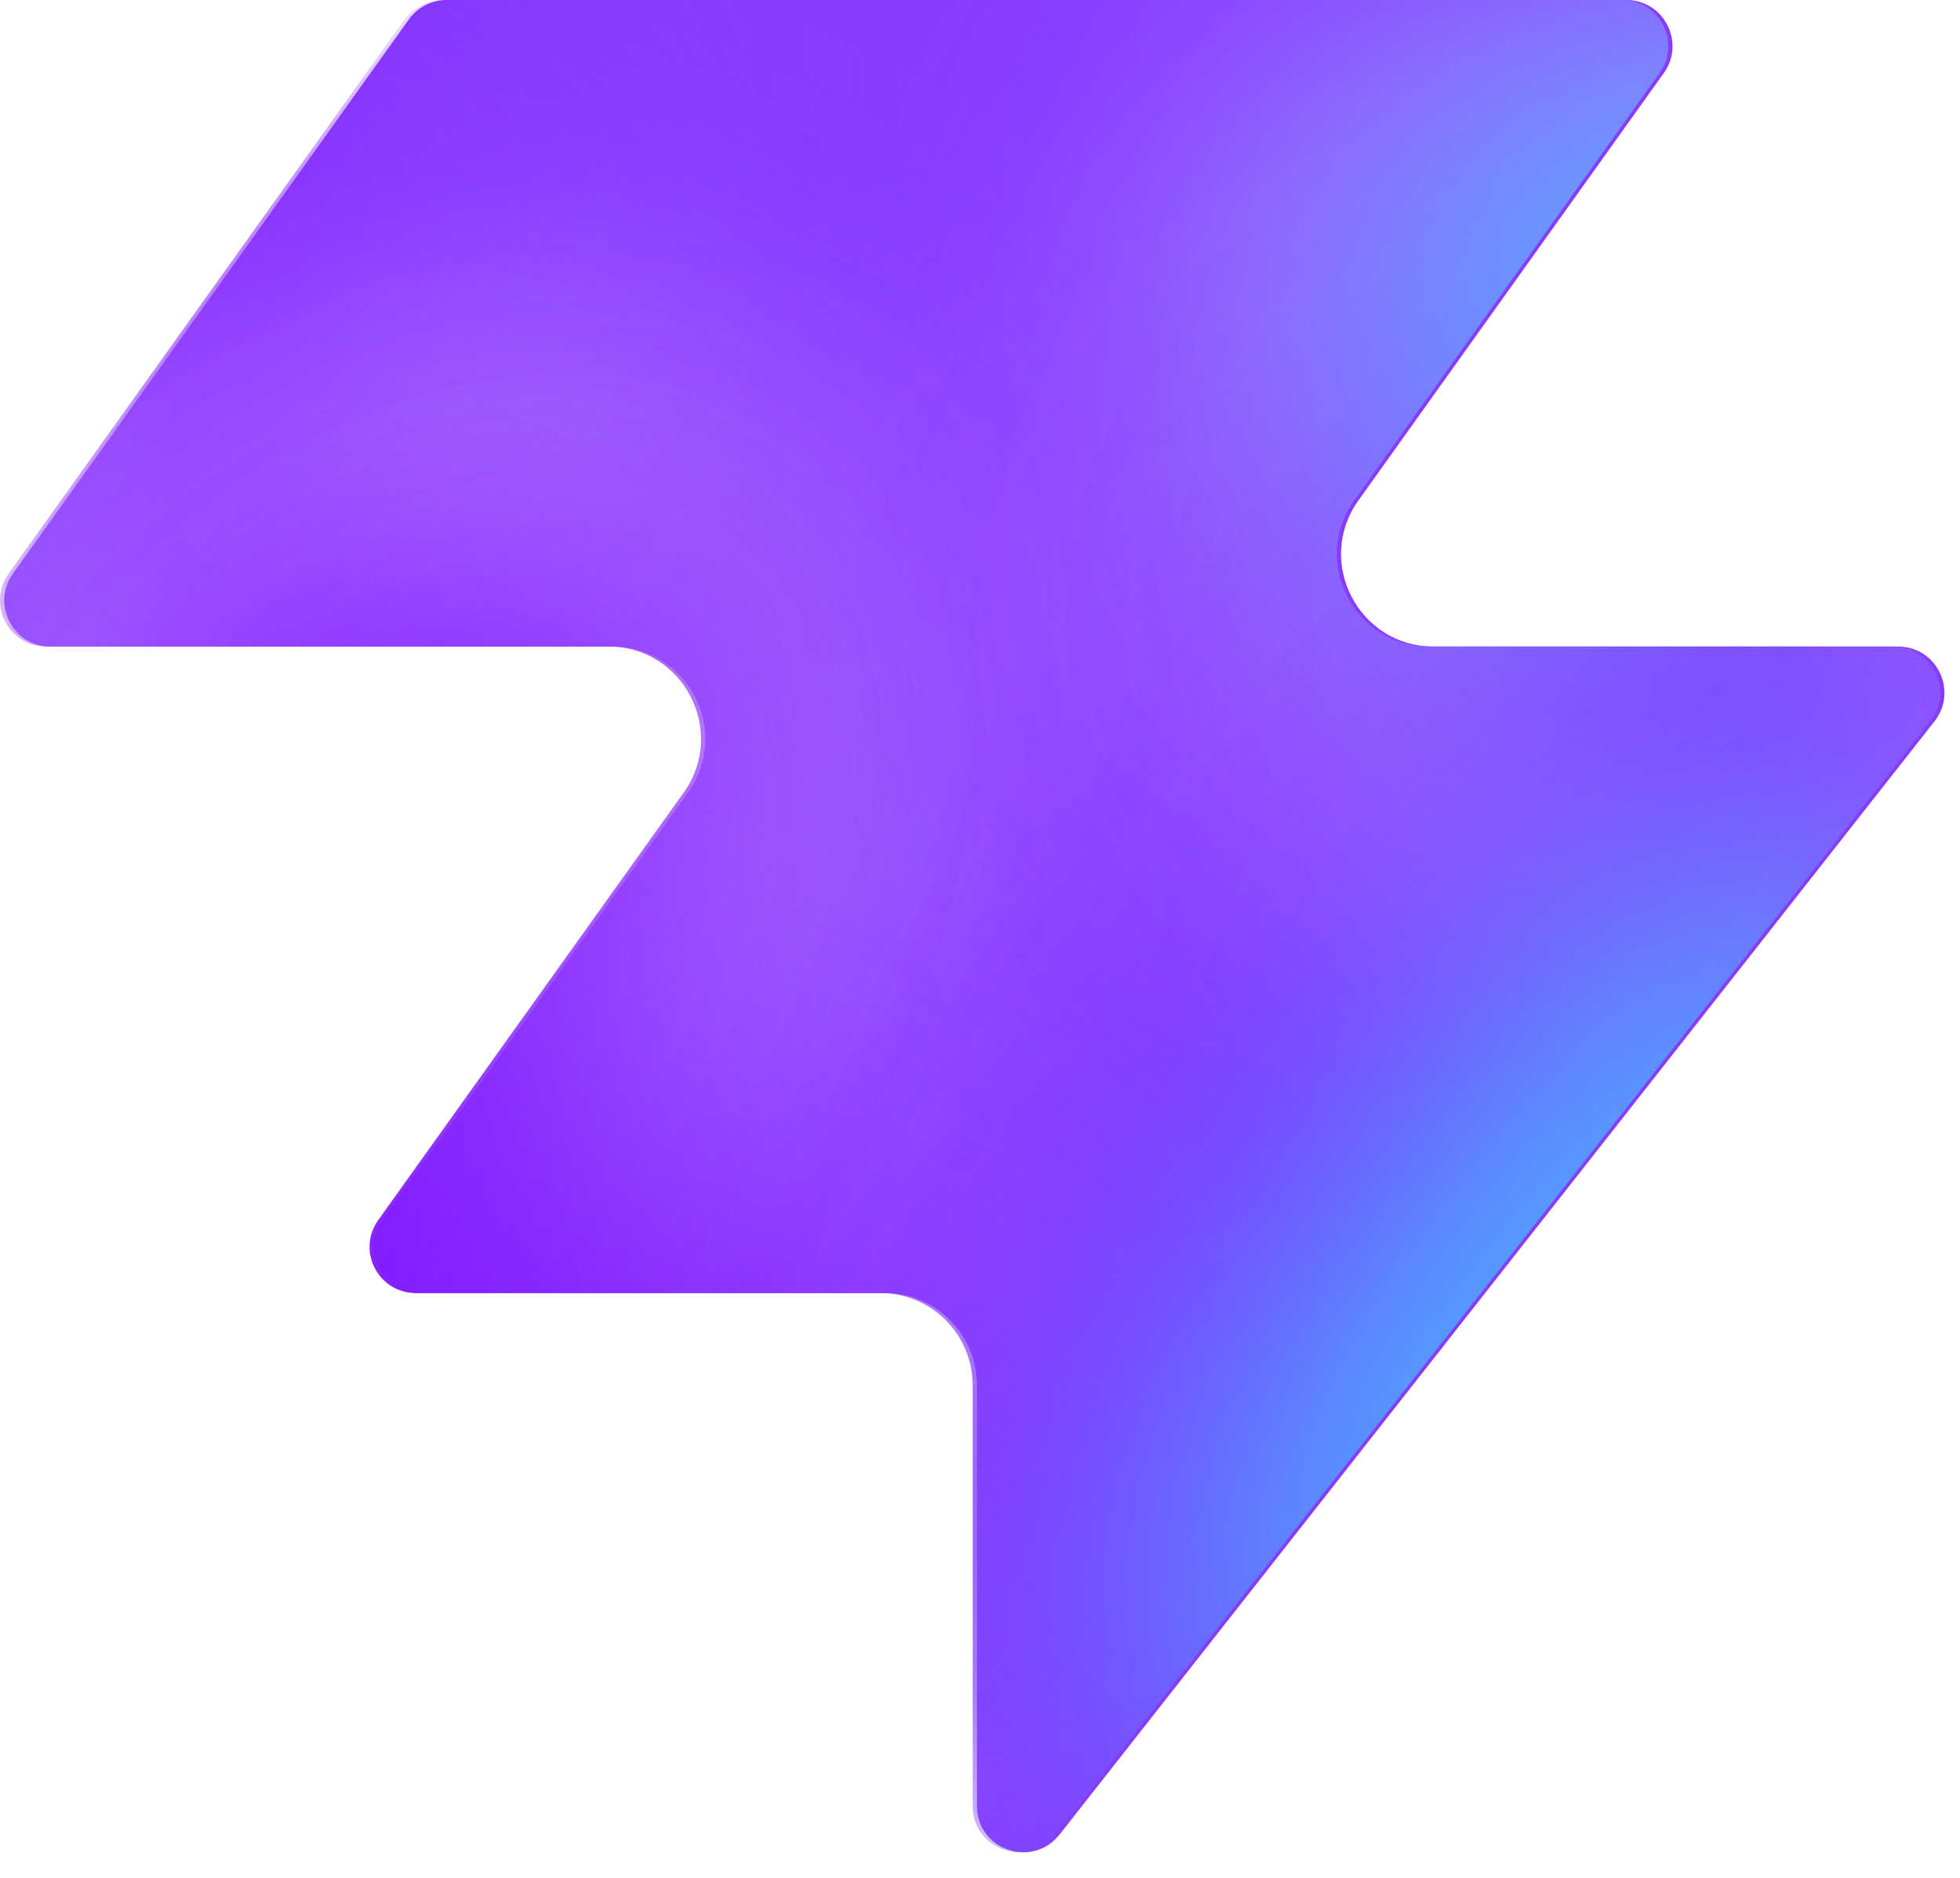
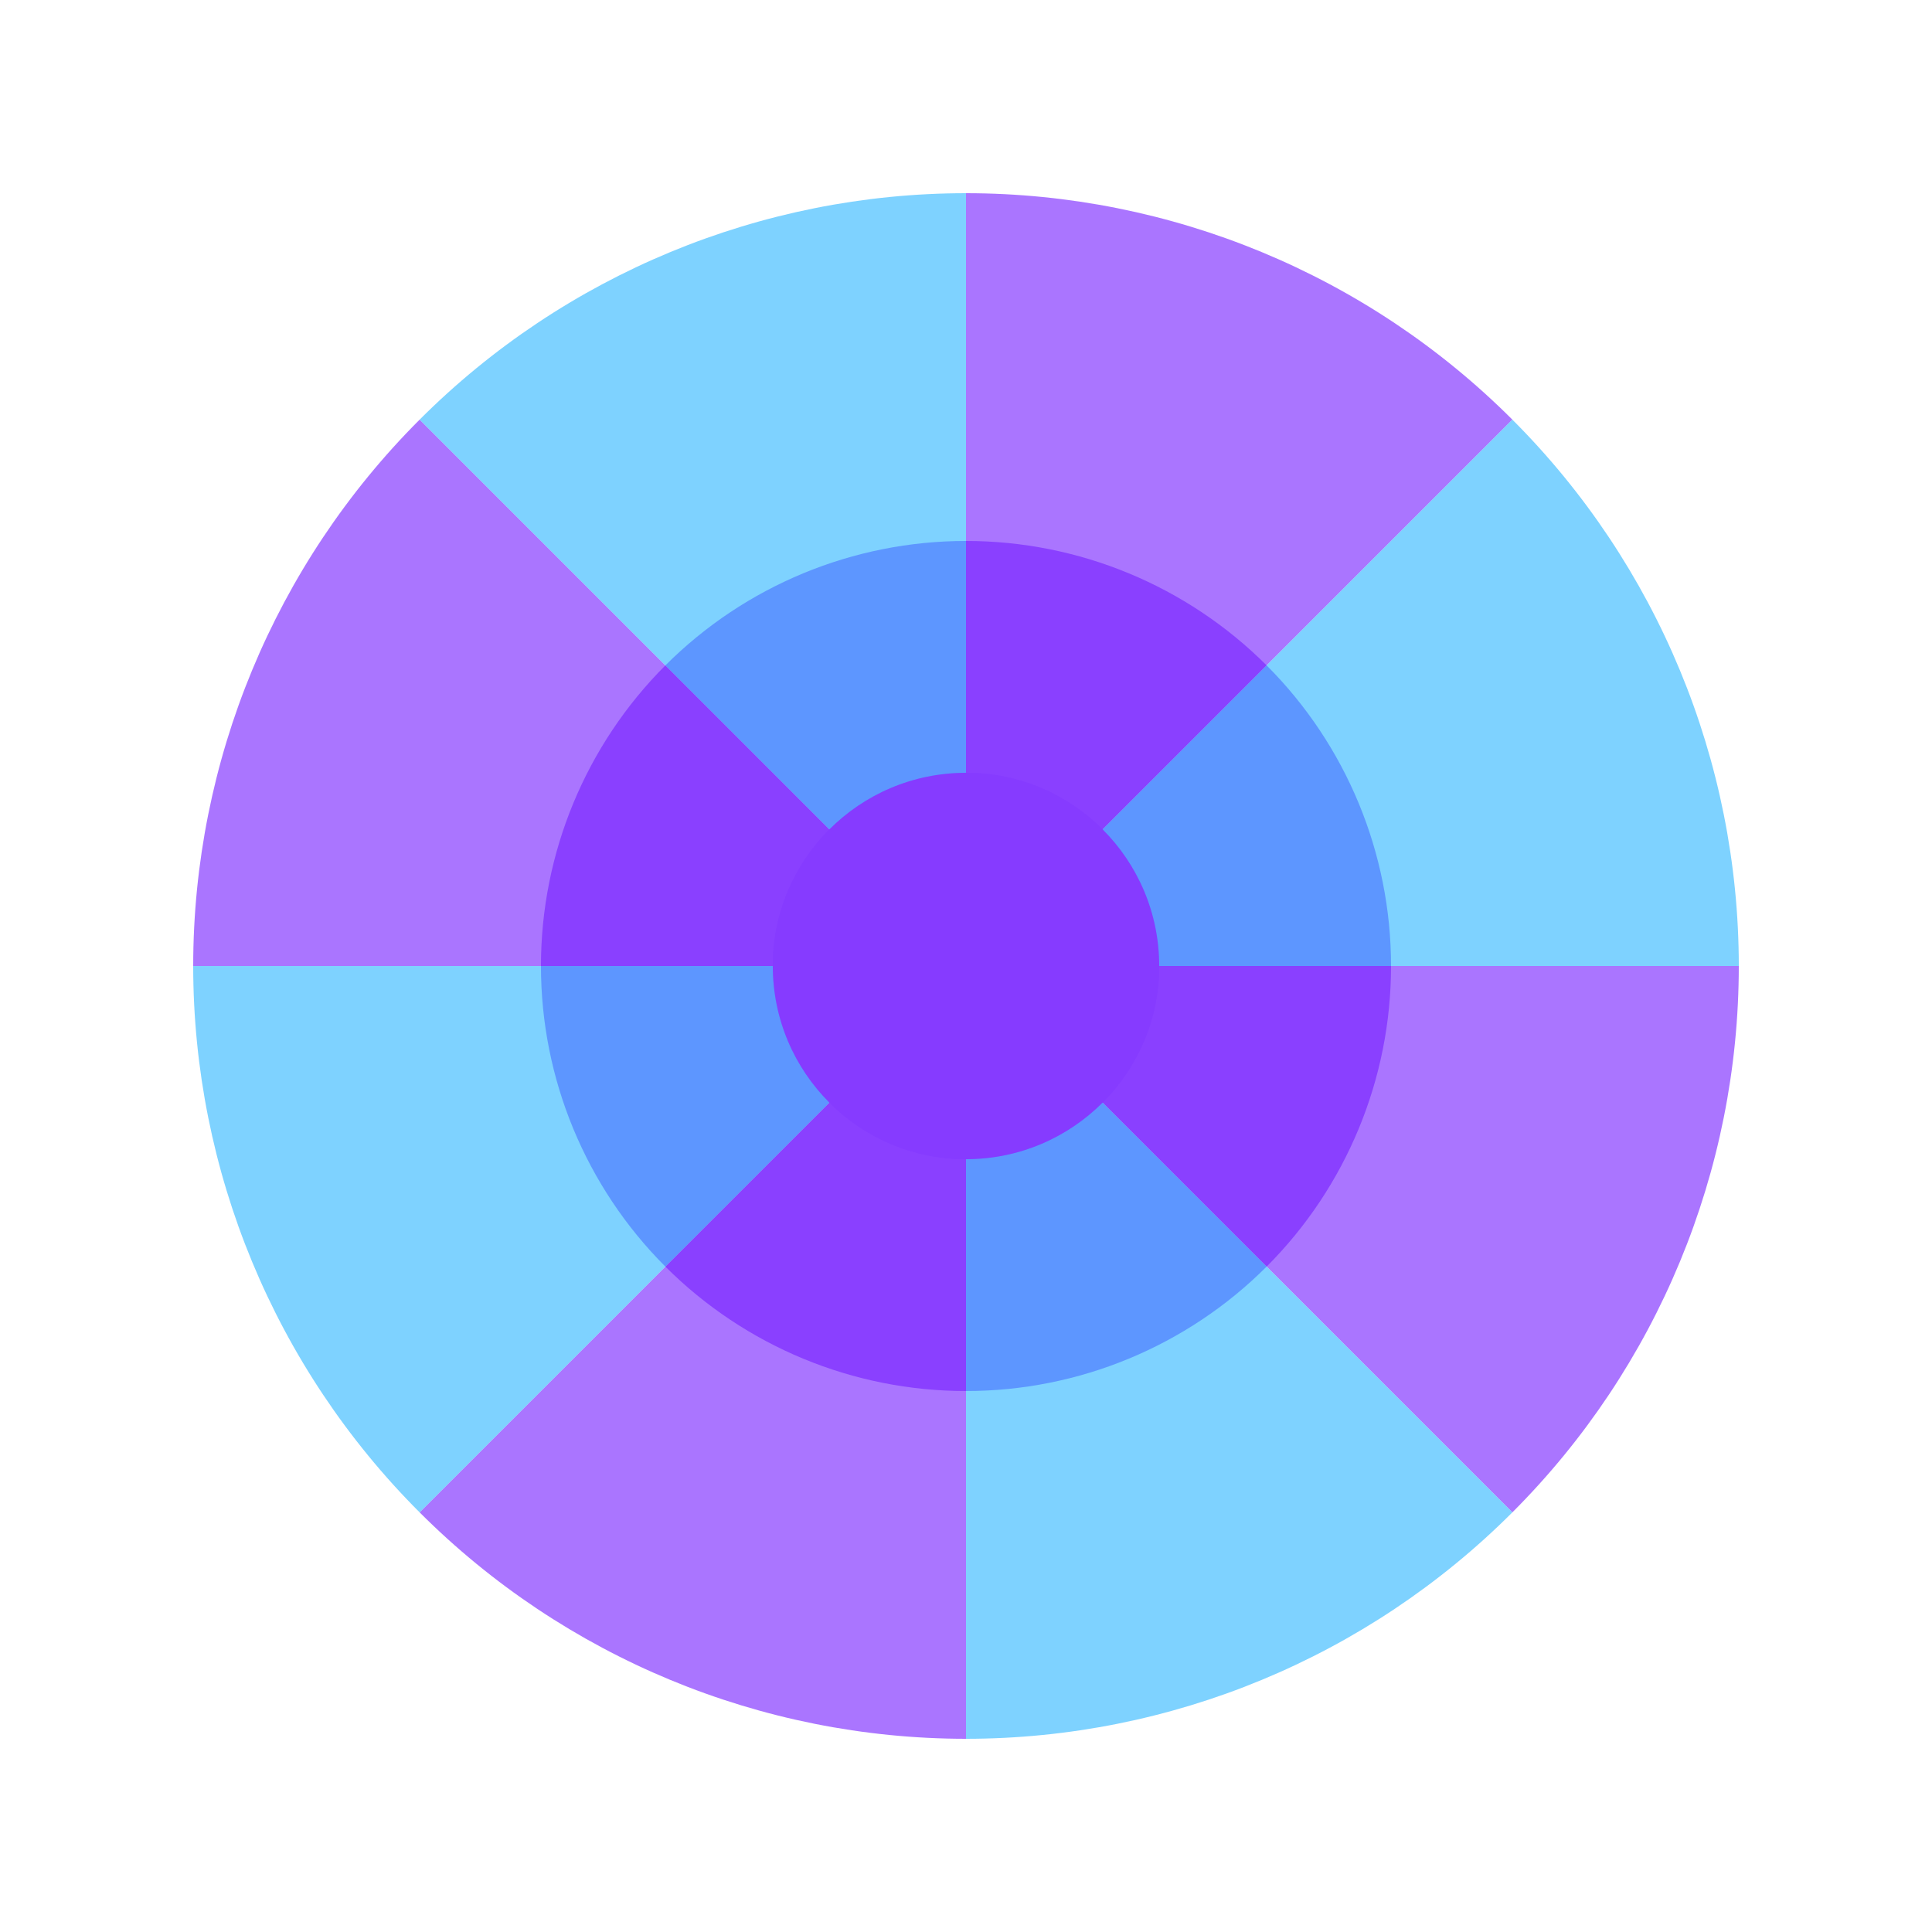
- <svg xmlns="http://www.w3.org/2000/svg" width="48" height="46" fill="none" viewBox="0 0 48 46">
-   <path fill="#863bff" d="M25.946 44.938c-.664.845-2.021.375-2.021-.698V33.937a2.26 2.26 0 0 0-2.262-2.262H10.287c-.92 0-1.456-1.04-.92-1.788l7.48-10.471c1.07-1.497 0-3.578-1.842-3.578H1.237c-.92 0-1.456-1.04-.92-1.788L10.013.474c.214-.297.556-.474.92-.474h28.894c.92 0 1.456 1.04.92 1.788l-7.48 10.471c-1.07 1.498 0 3.579 1.842 3.579h11.377c.943 0 1.473 1.088.89 1.83L25.947 44.94z" style="fill:#863bff;fill:color(display-p3 .525 .23 1);fill-opacity:1" />
-   <mask id="a" width="48" height="46" x="0" y="0" maskUnits="userSpaceOnUse" style="mask-type:alpha">
-     <path fill="#000" d="M25.842 44.938c-.664.844-2.021.375-2.021-.698V33.937a2.26 2.26 0 0 0-2.262-2.262H10.183c-.92 0-1.456-1.04-.92-1.788l7.48-10.471c1.07-1.498 0-3.579-1.842-3.579H1.133c-.92 0-1.456-1.04-.92-1.787L9.91.473c.214-.297.556-.474.92-.474h28.894c.92 0 1.456 1.04.92 1.788l-7.48 10.471c-1.07 1.498 0 3.578 1.842 3.578h11.377c.943 0 1.473 1.088.89 1.832L25.843 44.94z" style="fill:#000;fill-opacity:1" />
-   </mask>
-   <g mask="url(#a)">
-     <g filter="url(#b)">
-       <ellipse cx="5.508" cy="14.704" fill="#ede6ff" rx="5.508" ry="14.704" style="fill:#ede6ff;fill:color(display-p3 .927 .903 1);fill-opacity:1" transform="matrix(.00324 1 1 -.00324 -4.47 31.516)" />
-     </g>
-     <g filter="url(#c)">
-       <ellipse cx="10.399" cy="29.851" fill="#ede6ff" rx="10.399" ry="29.851" style="fill:#ede6ff;fill:color(display-p3 .927 .903 1);fill-opacity:1" transform="matrix(.00324 1 1 -.00324 -39.328 7.883)" />
-     </g>
-     <g filter="url(#d)">
-       <ellipse cx="5.508" cy="30.487" fill="#7e14ff" rx="5.508" ry="30.487" style="fill:#7e14ff;fill:color(display-p3 .492 .077 1);fill-opacity:1" transform="rotate(89.814 -25.913 -14.639)scale(1 -1)" />
-     </g>
-     <g filter="url(#e)">
-       <ellipse cx="5.508" cy="30.599" fill="#7e14ff" rx="5.508" ry="30.599" style="fill:#7e14ff;fill:color(display-p3 .492 .077 1);fill-opacity:1" transform="rotate(89.814 -32.644 -3.334)scale(1 -1)" />
-     </g>
-     <g filter="url(#f)">
-       <ellipse cx="5.508" cy="30.599" fill="#7e14ff" rx="5.508" ry="30.599" style="fill:#7e14ff;fill:color(display-p3 .492 .077 1);fill-opacity:1" transform="matrix(.00324 1 1 -.00324 -34.34 30.47)" />
-     </g>
-     <g filter="url(#g)">
-       <ellipse cx="14.072" cy="22.078" fill="#ede6ff" rx="14.072" ry="22.078" style="fill:#ede6ff;fill:color(display-p3 .927 .903 1);fill-opacity:1" transform="rotate(93.35 24.506 48.493)scale(-1 1)" />
-     </g>
-     <g filter="url(#h)">
-       <ellipse cx="3.47" cy="21.501" fill="#7e14ff" rx="3.47" ry="21.501" style="fill:#7e14ff;fill:color(display-p3 .492 .077 1);fill-opacity:1" transform="rotate(89.009 28.708 47.59)scale(-1 1)" />
-     </g>
-     <g filter="url(#i)">
-       <ellipse cx="3.47" cy="21.501" fill="#7e14ff" rx="3.47" ry="21.501" style="fill:#7e14ff;fill:color(display-p3 .492 .077 1);fill-opacity:1" transform="rotate(89.009 28.708 47.59)scale(-1 1)" />
-     </g>
-     <g filter="url(#j)">
-       <ellipse cx=".387" cy="8.972" fill="#7e14ff" rx="4.407" ry="29.108" style="fill:#7e14ff;fill:color(display-p3 .492 .077 1);fill-opacity:1" transform="rotate(39.51 .387 8.972)" />
-     </g>
-     <g filter="url(#k)">
-       <ellipse cx="47.523" cy="-6.092" fill="#7e14ff" rx="4.407" ry="29.108" style="fill:#7e14ff;fill:color(display-p3 .492 .077 1);fill-opacity:1" transform="rotate(37.892 47.523 -6.092)" />
-     </g>
-     <g filter="url(#l)">
-       <ellipse cx="41.412" cy="6.333" fill="#47bfff" rx="5.971" ry="9.665" style="fill:#47bfff;fill:color(display-p3 .28 .748 1);fill-opacity:1" transform="rotate(37.892 41.412 6.333)" />
-     </g>
-     <g filter="url(#m)">
-       <ellipse cx="-1.879" cy="38.332" fill="#7e14ff" rx="4.407" ry="29.108" style="fill:#7e14ff;fill:color(display-p3 .492 .077 1);fill-opacity:1" transform="rotate(37.892 -1.88 38.332)" />
-     </g>
-     <g filter="url(#n)">
-       <ellipse cx="-1.879" cy="38.332" fill="#7e14ff" rx="4.407" ry="29.108" style="fill:#7e14ff;fill:color(display-p3 .492 .077 1);fill-opacity:1" transform="rotate(37.892 -1.88 38.332)" />
-     </g>
-     <g filter="url(#o)">
-       <ellipse cx="35.651" cy="29.907" fill="#7e14ff" rx="4.407" ry="29.108" style="fill:#7e14ff;fill:color(display-p3 .492 .077 1);fill-opacity:1" transform="rotate(37.892 35.651 29.907)" />
-     </g>
-     <g filter="url(#p)">
-       <ellipse cx="38.418" cy="32.4" fill="#47bfff" rx="5.971" ry="15.297" style="fill:#47bfff;fill:color(display-p3 .28 .748 1);fill-opacity:1" transform="rotate(37.892 38.418 32.4)" />
-     </g>
-   </g>
-   <defs>
-     <filter id="b" width="60.045" height="41.654" x="-19.77" y="16.149" color-interpolation-filters="sRGB" filterUnits="userSpaceOnUse">
-       <feFlood flood-opacity="0" result="BackgroundImageFix" />
-       <feBlend in="SourceGraphic" in2="BackgroundImageFix" result="shape" />
-       <feGaussianBlur result="effect1_foregroundBlur_2002_17158" stdDeviation="7.659" />
-     </filter>
-     <filter id="c" width="90.34" height="51.437" x="-54.613" y="-7.533" color-interpolation-filters="sRGB" filterUnits="userSpaceOnUse">
-       <feFlood flood-opacity="0" result="BackgroundImageFix" />
-       <feBlend in="SourceGraphic" in2="BackgroundImageFix" result="shape" />
-       <feGaussianBlur result="effect1_foregroundBlur_2002_17158" stdDeviation="7.659" />
-     </filter>
-     <filter id="d" width="79.355" height="29.4" x="-49.64" y="2.03" color-interpolation-filters="sRGB" filterUnits="userSpaceOnUse">
-       <feFlood flood-opacity="0" result="BackgroundImageFix" />
-       <feBlend in="SourceGraphic" in2="BackgroundImageFix" result="shape" />
-       <feGaussianBlur result="effect1_foregroundBlur_2002_17158" stdDeviation="4.596" />
-     </filter>
-     <filter id="e" width="79.579" height="29.4" x="-45.045" y="20.029" color-interpolation-filters="sRGB" filterUnits="userSpaceOnUse">
-       <feFlood flood-opacity="0" result="BackgroundImageFix" />
-       <feBlend in="SourceGraphic" in2="BackgroundImageFix" result="shape" />
-       <feGaussianBlur result="effect1_foregroundBlur_2002_17158" stdDeviation="4.596" />
-     </filter>
-     <filter id="f" width="79.579" height="29.4" x="-43.513" y="21.178" color-interpolation-filters="sRGB" filterUnits="userSpaceOnUse">
-       <feFlood flood-opacity="0" result="BackgroundImageFix" />
-       <feBlend in="SourceGraphic" in2="BackgroundImageFix" result="shape" />
-       <feGaussianBlur result="effect1_foregroundBlur_2002_17158" stdDeviation="4.596" />
-     </filter>
-     <filter id="g" width="74.749" height="58.852" x="15.756" y="-17.901" color-interpolation-filters="sRGB" filterUnits="userSpaceOnUse">
-       <feFlood flood-opacity="0" result="BackgroundImageFix" />
-       <feBlend in="SourceGraphic" in2="BackgroundImageFix" result="shape" />
-       <feGaussianBlur result="effect1_foregroundBlur_2002_17158" stdDeviation="7.659" />
-     </filter>
-     <filter id="h" width="61.377" height="25.362" x="23.548" y="2.284" color-interpolation-filters="sRGB" filterUnits="userSpaceOnUse">
-       <feFlood flood-opacity="0" result="BackgroundImageFix" />
-       <feBlend in="SourceGraphic" in2="BackgroundImageFix" result="shape" />
-       <feGaussianBlur result="effect1_foregroundBlur_2002_17158" stdDeviation="4.596" />
-     </filter>
-     <filter id="i" width="61.377" height="25.362" x="23.548" y="2.284" color-interpolation-filters="sRGB" filterUnits="userSpaceOnUse">
-       <feFlood flood-opacity="0" result="BackgroundImageFix" />
-       <feBlend in="SourceGraphic" in2="BackgroundImageFix" result="shape" />
-       <feGaussianBlur result="effect1_foregroundBlur_2002_17158" stdDeviation="4.596" />
-     </filter>
-     <filter id="j" width="56.045" height="63.649" x="-27.636" y="-22.853" color-interpolation-filters="sRGB" filterUnits="userSpaceOnUse">
-       <feFlood flood-opacity="0" result="BackgroundImageFix" />
-       <feBlend in="SourceGraphic" in2="BackgroundImageFix" result="shape" />
-       <feGaussianBlur result="effect1_foregroundBlur_2002_17158" stdDeviation="4.596" />
-     </filter>
-     <filter id="k" width="54.814" height="64.646" x="20.116" y="-38.415" color-interpolation-filters="sRGB" filterUnits="userSpaceOnUse">
-       <feFlood flood-opacity="0" result="BackgroundImageFix" />
-       <feBlend in="SourceGraphic" in2="BackgroundImageFix" result="shape" />
-       <feGaussianBlur result="effect1_foregroundBlur_2002_17158" stdDeviation="4.596" />
-     </filter>
-     <filter id="l" width="33.541" height="35.313" x="24.641" y="-11.323" color-interpolation-filters="sRGB" filterUnits="userSpaceOnUse">
-       <feFlood flood-opacity="0" result="BackgroundImageFix" />
-       <feBlend in="SourceGraphic" in2="BackgroundImageFix" result="shape" />
-       <feGaussianBlur result="effect1_foregroundBlur_2002_17158" stdDeviation="4.596" />
-     </filter>
-     <filter id="m" width="54.814" height="64.646" x="-29.286" y="6.009" color-interpolation-filters="sRGB" filterUnits="userSpaceOnUse">
-       <feFlood flood-opacity="0" result="BackgroundImageFix" />
-       <feBlend in="SourceGraphic" in2="BackgroundImageFix" result="shape" />
-       <feGaussianBlur result="effect1_foregroundBlur_2002_17158" stdDeviation="4.596" />
-     </filter>
-     <filter id="n" width="54.814" height="64.646" x="-29.286" y="6.009" color-interpolation-filters="sRGB" filterUnits="userSpaceOnUse">
-       <feFlood flood-opacity="0" result="BackgroundImageFix" />
-       <feBlend in="SourceGraphic" in2="BackgroundImageFix" result="shape" />
-       <feGaussianBlur result="effect1_foregroundBlur_2002_17158" stdDeviation="4.596" />
-     </filter>
-     <filter id="o" width="54.814" height="64.646" x="8.244" y="-2.416" color-interpolation-filters="sRGB" filterUnits="userSpaceOnUse">
-       <feFlood flood-opacity="0" result="BackgroundImageFix" />
-       <feBlend in="SourceGraphic" in2="BackgroundImageFix" result="shape" />
-       <feGaussianBlur result="effect1_foregroundBlur_2002_17158" stdDeviation="4.596" />
-     </filter>
-     <filter id="p" width="39.409" height="43.623" x="18.713" y="10.588" color-interpolation-filters="sRGB" filterUnits="userSpaceOnUse">
-       <feFlood flood-opacity="0" result="BackgroundImageFix" />
-       <feBlend in="SourceGraphic" in2="BackgroundImageFix" result="shape" />
-       <feGaussianBlur result="effect1_foregroundBlur_2002_17158" stdDeviation="4.596" />
-     </filter>
-   </defs>
+ <svg xmlns="http://www.w3.org/2000/svg" viewBox="0 0 100 100">
+   <circle cx="50" cy="50" r="10" fill="#863bff" />
+   <path d="M50 50 L50 28 A22 22 0 0 1 65.56 34.44 Z" fill="#863bff" opacity="0.9" />
+   <path d="M50 50 L65.56 34.44 A22 22 0 0 1 72 50 Z" fill="#7e14ff" opacity="0.85" />
+   <path d="M50 50 L72 50 A22 22 0 0 1 65.56 65.56 Z" fill="#863bff" opacity="0.9" />
+   <path d="M50 50 L65.56 65.56 A22 22 0 0 1 50 72 Z" fill="#7e14ff" opacity="0.85" />
+   <path d="M50 50 L50 72 A22 22 0 0 1 34.44 65.56 Z" fill="#863bff" opacity="0.9" />
+   <path d="M50 50 L34.44 65.56 A22 22 0 0 1 28 50 Z" fill="#7e14ff" opacity="0.85" />
+   <path d="M50 50 L28 50 A22 22 0 0 1 34.44 34.44 Z" fill="#863bff" opacity="0.9" />
+   <path d="M50 50 L34.44 34.44 A22 22 0 0 1 50 28 Z" fill="#7e14ff" opacity="0.85" />
+   <path d="M50 50 L50 10 A40 40 0 0 1 78.28 21.72 Z" fill="#863bff" opacity="0.7" />
+   <path d="M50 50 L78.28 21.72 A40 40 0 0 1 90 50 Z" fill="#47bfff" opacity="0.7" />
+   <path d="M50 50 L90 50 A40 40 0 0 1 78.28 78.28 Z" fill="#863bff" opacity="0.7" />
+   <path d="M50 50 L78.28 78.28 A40 40 0 0 1 50 90 Z" fill="#47bfff" opacity="0.7" />
+   <path d="M50 50 L50 90 A40 40 0 0 1 21.72 78.28 Z" fill="#863bff" opacity="0.7" />
+   <path d="M50 50 L21.72 78.28 A40 40 0 0 1 10 50 Z" fill="#47bfff" opacity="0.7" />
+   <path d="M50 50 L10 50 A40 40 0 0 1 21.72 21.72 Z" fill="#863bff" opacity="0.7" />
+   <path d="M50 50 L21.72 21.72 A40 40 0 0 1 50 10 Z" fill="#47bfff" opacity="0.7" />
+   <circle cx="50" cy="50" r="10" fill="#863bff" />
</svg>
